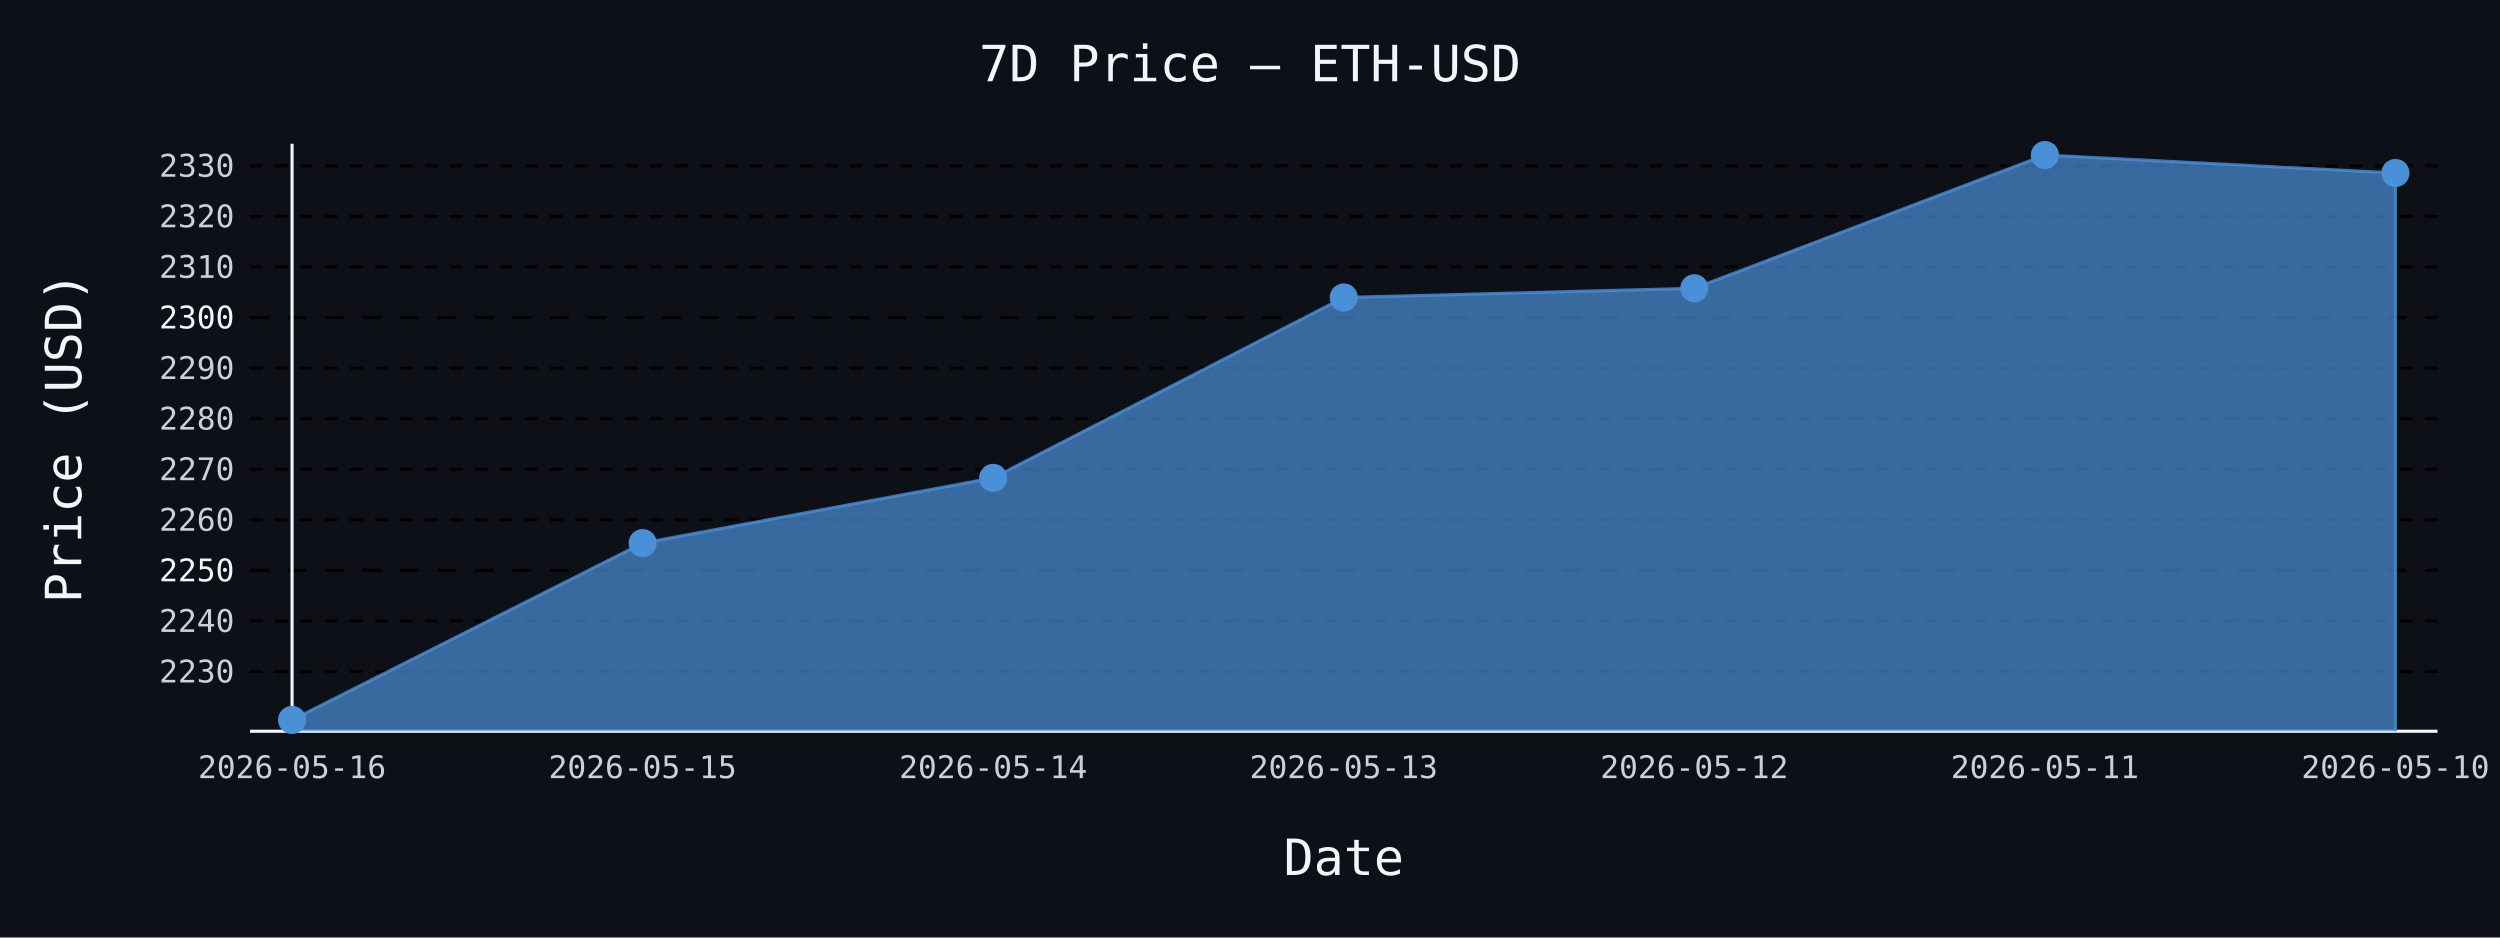
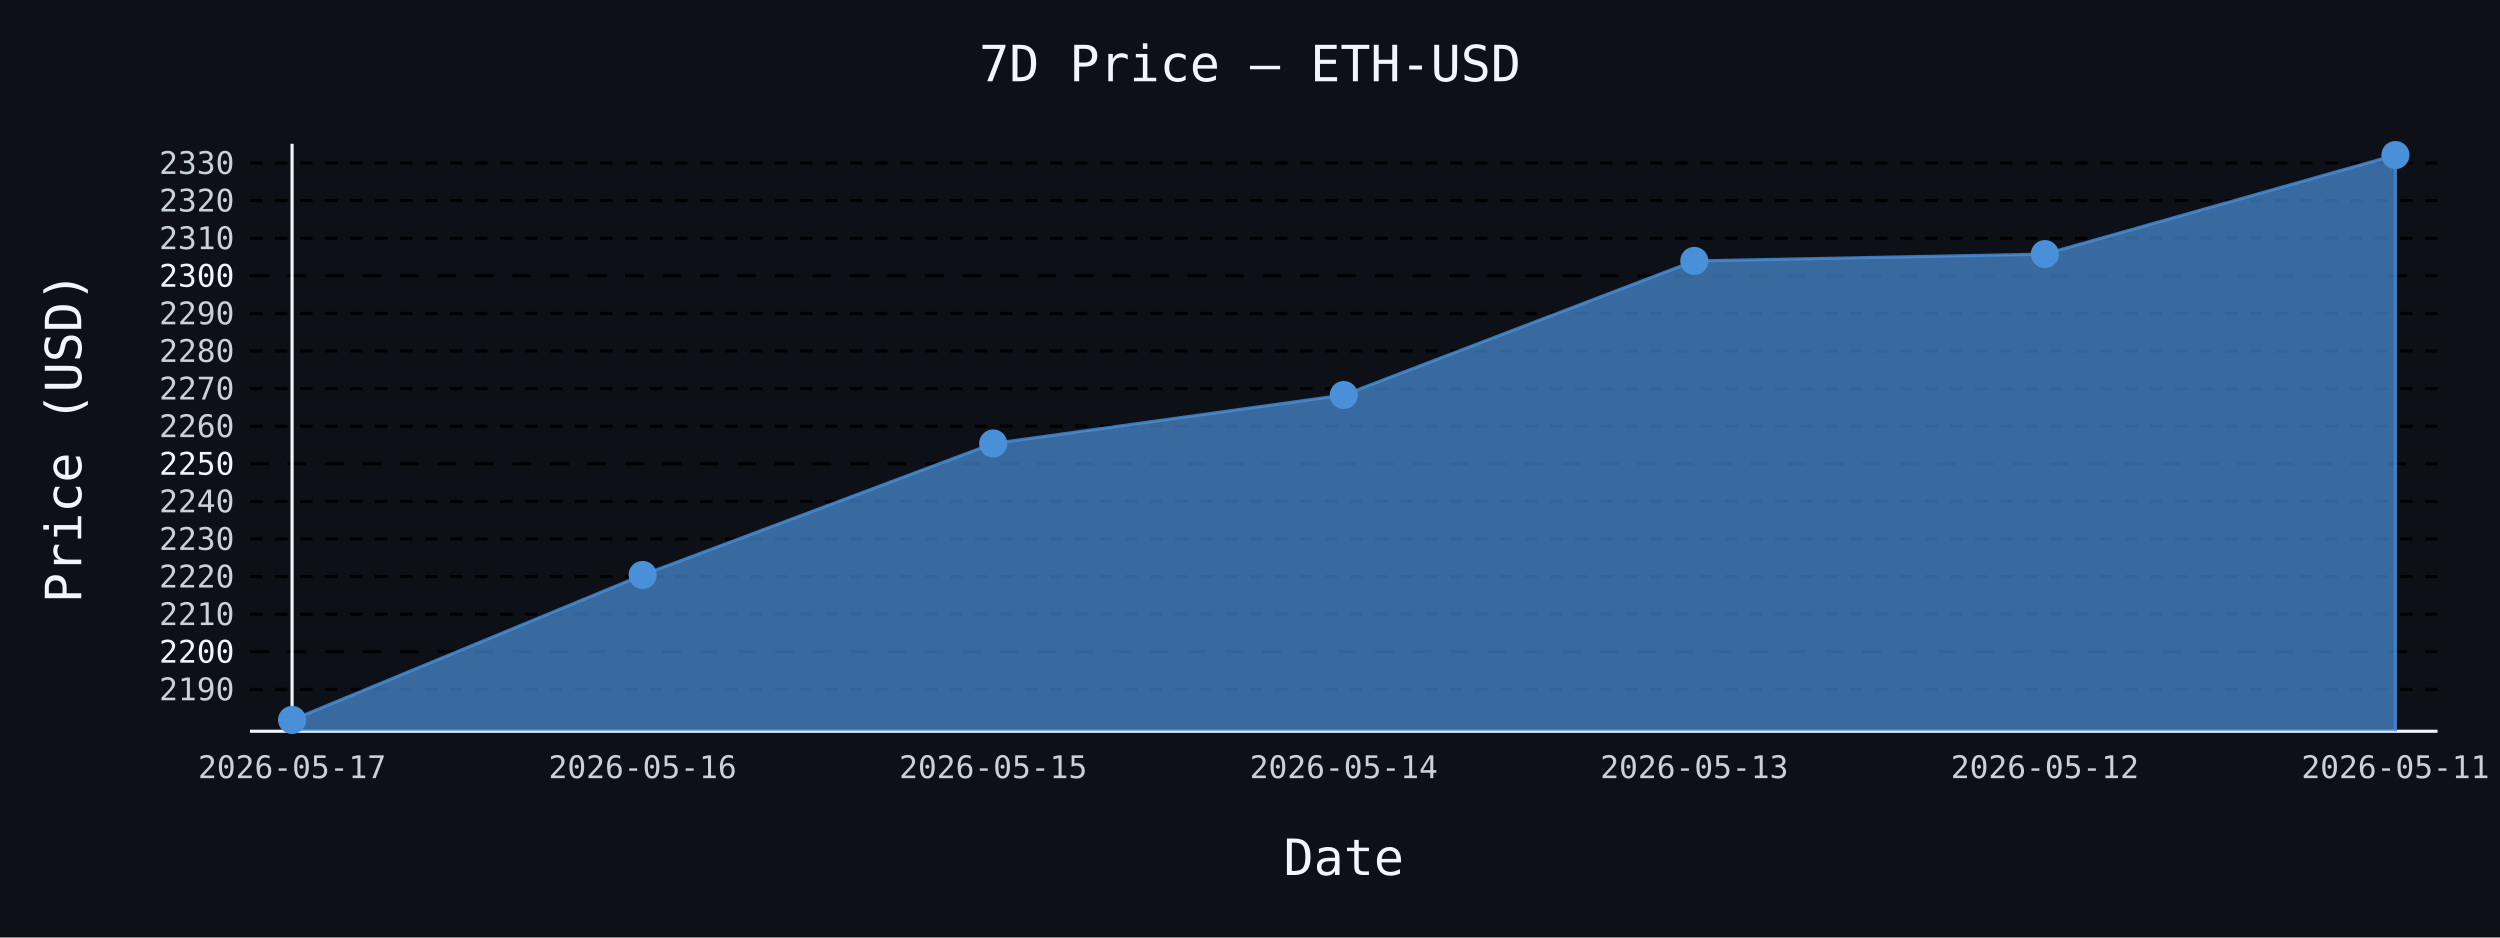
- <svg xmlns="http://www.w3.org/2000/svg" id="chart-7e4c751d-bada-42ae-9946-4330a8339874" class="pygal-chart" viewBox="0 0 800 300">
+ <svg xmlns="http://www.w3.org/2000/svg" id="chart-d9e9635b-77a2-4ca2-a69c-860c7e0adbfb" class="pygal-chart" viewBox="0 0 800 300">
  <defs>
-     <style type="text/css">#chart-7e4c751d-bada-42ae-9946-4330a8339874{-webkit-user-select:none;-webkit-font-smoothing:antialiased;font-family:monospace}#chart-7e4c751d-bada-42ae-9946-4330a8339874 .title{font-family:monospace;font-size:16px}#chart-7e4c751d-bada-42ae-9946-4330a8339874 .legends .legend text{font-family:monospace;font-size:14px}#chart-7e4c751d-bada-42ae-9946-4330a8339874 .axis text{font-family:monospace;font-size:10px}#chart-7e4c751d-bada-42ae-9946-4330a8339874 .axis text.major{font-family:monospace;font-size:10px}#chart-7e4c751d-bada-42ae-9946-4330a8339874 .text-overlay text.value{font-family:monospace;font-size:16px}#chart-7e4c751d-bada-42ae-9946-4330a8339874 .text-overlay text.label{font-family:monospace;font-size:10px}#chart-7e4c751d-bada-42ae-9946-4330a8339874 .tooltip{font-family:monospace;font-size:14px}#chart-7e4c751d-bada-42ae-9946-4330a8339874 text.no_data{font-family:monospace;font-size:64px}
- #chart-7e4c751d-bada-42ae-9946-4330a8339874{background-color:#0d1117}#chart-7e4c751d-bada-42ae-9946-4330a8339874 path,#chart-7e4c751d-bada-42ae-9946-4330a8339874 line,#chart-7e4c751d-bada-42ae-9946-4330a8339874 rect,#chart-7e4c751d-bada-42ae-9946-4330a8339874 circle{-webkit-transition:150ms;-moz-transition:150ms;transition:150ms}#chart-7e4c751d-bada-42ae-9946-4330a8339874 .graph &gt; .background{fill:#0d1117}#chart-7e4c751d-bada-42ae-9946-4330a8339874 .plot &gt; .background{fill:#0d1117}#chart-7e4c751d-bada-42ae-9946-4330a8339874 .graph{fill:#c9d1d9}#chart-7e4c751d-bada-42ae-9946-4330a8339874 text.no_data{fill:#f0f6fc}#chart-7e4c751d-bada-42ae-9946-4330a8339874 .title{fill:#f0f6fc}#chart-7e4c751d-bada-42ae-9946-4330a8339874 .legends .legend text{fill:#c9d1d9}#chart-7e4c751d-bada-42ae-9946-4330a8339874 .legends .legend:hover text{fill:#f0f6fc}#chart-7e4c751d-bada-42ae-9946-4330a8339874 .axis .line{stroke:#f0f6fc}#chart-7e4c751d-bada-42ae-9946-4330a8339874 .axis .guide.line{stroke:#8b949e}#chart-7e4c751d-bada-42ae-9946-4330a8339874 .axis .major.line{stroke:#c9d1d9}#chart-7e4c751d-bada-42ae-9946-4330a8339874 .axis text.major{fill:#f0f6fc}#chart-7e4c751d-bada-42ae-9946-4330a8339874 .axis.y .guides:hover .guide.line,#chart-7e4c751d-bada-42ae-9946-4330a8339874 .line-graph .axis.x .guides:hover .guide.line,#chart-7e4c751d-bada-42ae-9946-4330a8339874 .stackedline-graph .axis.x .guides:hover .guide.line,#chart-7e4c751d-bada-42ae-9946-4330a8339874 .xy-graph .axis.x .guides:hover .guide.line{stroke:#f0f6fc}#chart-7e4c751d-bada-42ae-9946-4330a8339874 .axis .guides:hover text{fill:#f0f6fc}#chart-7e4c751d-bada-42ae-9946-4330a8339874 .reactive{fill-opacity:.7;stroke-opacity:.8;stroke-width:1}#chart-7e4c751d-bada-42ae-9946-4330a8339874 .ci{stroke:#c9d1d9}#chart-7e4c751d-bada-42ae-9946-4330a8339874 .reactive.active,#chart-7e4c751d-bada-42ae-9946-4330a8339874 .active .reactive{fill-opacity:.8;stroke-opacity:.9;stroke-width:4}#chart-7e4c751d-bada-42ae-9946-4330a8339874 .ci .reactive.active{stroke-width:1.5}#chart-7e4c751d-bada-42ae-9946-4330a8339874 .series text{fill:#f0f6fc}#chart-7e4c751d-bada-42ae-9946-4330a8339874 .tooltip rect{fill:#0d1117;stroke:#f0f6fc;-webkit-transition:opacity 150ms;-moz-transition:opacity 150ms;transition:opacity 150ms}#chart-7e4c751d-bada-42ae-9946-4330a8339874 .tooltip .label{fill:#c9d1d9}#chart-7e4c751d-bada-42ae-9946-4330a8339874 .tooltip .label{fill:#c9d1d9}#chart-7e4c751d-bada-42ae-9946-4330a8339874 .tooltip .legend{font-size:.8em;fill:#8b949e}#chart-7e4c751d-bada-42ae-9946-4330a8339874 .tooltip .x_label{font-size:.6em;fill:#f0f6fc}#chart-7e4c751d-bada-42ae-9946-4330a8339874 .tooltip .xlink{font-size:.5em;text-decoration:underline}#chart-7e4c751d-bada-42ae-9946-4330a8339874 .tooltip .value{font-size:1.5em}#chart-7e4c751d-bada-42ae-9946-4330a8339874 .bound{font-size:.5em}#chart-7e4c751d-bada-42ae-9946-4330a8339874 .max-value{font-size:.75em;fill:#8b949e}#chart-7e4c751d-bada-42ae-9946-4330a8339874 .map-element{fill:#0d1117;stroke:#8b949e !important}#chart-7e4c751d-bada-42ae-9946-4330a8339874 .map-element .reactive{fill-opacity:inherit;stroke-opacity:inherit}#chart-7e4c751d-bada-42ae-9946-4330a8339874 .color-0,#chart-7e4c751d-bada-42ae-9946-4330a8339874 .color-0 a:visited{stroke:#4a90d9;fill:#4a90d9}#chart-7e4c751d-bada-42ae-9946-4330a8339874 .text-overlay .color-0 text{fill:black}
- #chart-7e4c751d-bada-42ae-9946-4330a8339874 text.no_data{text-anchor:middle}#chart-7e4c751d-bada-42ae-9946-4330a8339874 .guide.line{fill:none}#chart-7e4c751d-bada-42ae-9946-4330a8339874 .centered{text-anchor:middle}#chart-7e4c751d-bada-42ae-9946-4330a8339874 .title{text-anchor:middle}#chart-7e4c751d-bada-42ae-9946-4330a8339874 .legends .legend text{fill-opacity:1}#chart-7e4c751d-bada-42ae-9946-4330a8339874 .axis.x text{text-anchor:middle}#chart-7e4c751d-bada-42ae-9946-4330a8339874 .axis.x:not(.web) text[transform]{text-anchor:start}#chart-7e4c751d-bada-42ae-9946-4330a8339874 .axis.x:not(.web) text[transform].backwards{text-anchor:end}#chart-7e4c751d-bada-42ae-9946-4330a8339874 .axis.y text{text-anchor:end}#chart-7e4c751d-bada-42ae-9946-4330a8339874 .axis.y text[transform].backwards{text-anchor:start}#chart-7e4c751d-bada-42ae-9946-4330a8339874 .axis.y2 text{text-anchor:start}#chart-7e4c751d-bada-42ae-9946-4330a8339874 .axis.y2 text[transform].backwards{text-anchor:end}#chart-7e4c751d-bada-42ae-9946-4330a8339874 .axis .guide.line{stroke-dasharray:4,4;stroke:black}#chart-7e4c751d-bada-42ae-9946-4330a8339874 .axis .major.guide.line{stroke-dasharray:6,6;stroke:black}#chart-7e4c751d-bada-42ae-9946-4330a8339874 .horizontal .axis.y .guide.line,#chart-7e4c751d-bada-42ae-9946-4330a8339874 .horizontal .axis.y2 .guide.line,#chart-7e4c751d-bada-42ae-9946-4330a8339874 .vertical .axis.x .guide.line{opacity:0}#chart-7e4c751d-bada-42ae-9946-4330a8339874 .horizontal .axis.always_show .guide.line,#chart-7e4c751d-bada-42ae-9946-4330a8339874 .vertical .axis.always_show .guide.line{opacity:1 !important}#chart-7e4c751d-bada-42ae-9946-4330a8339874 .axis.y .guides:hover .guide.line,#chart-7e4c751d-bada-42ae-9946-4330a8339874 .axis.y2 .guides:hover .guide.line,#chart-7e4c751d-bada-42ae-9946-4330a8339874 .axis.x .guides:hover .guide.line{opacity:1}#chart-7e4c751d-bada-42ae-9946-4330a8339874 .axis .guides:hover text{opacity:1}#chart-7e4c751d-bada-42ae-9946-4330a8339874 .nofill{fill:none}#chart-7e4c751d-bada-42ae-9946-4330a8339874 .subtle-fill{fill-opacity:.2}#chart-7e4c751d-bada-42ae-9946-4330a8339874 .dot{stroke-width:1px;fill-opacity:1;stroke-opacity:1}#chart-7e4c751d-bada-42ae-9946-4330a8339874 .dot.active{stroke-width:5px}#chart-7e4c751d-bada-42ae-9946-4330a8339874 .dot.negative{fill:transparent}#chart-7e4c751d-bada-42ae-9946-4330a8339874 text,#chart-7e4c751d-bada-42ae-9946-4330a8339874 tspan{stroke:none !important}#chart-7e4c751d-bada-42ae-9946-4330a8339874 .series text.active{opacity:1}#chart-7e4c751d-bada-42ae-9946-4330a8339874 .tooltip rect{fill-opacity:.95;stroke-width:.5}#chart-7e4c751d-bada-42ae-9946-4330a8339874 .tooltip text{fill-opacity:1}#chart-7e4c751d-bada-42ae-9946-4330a8339874 .showable{visibility:hidden}#chart-7e4c751d-bada-42ae-9946-4330a8339874 .showable.shown{visibility:visible}#chart-7e4c751d-bada-42ae-9946-4330a8339874 .gauge-background{fill:rgba(229,229,229,1);stroke:none}#chart-7e4c751d-bada-42ae-9946-4330a8339874 .bg-lines{stroke:#0d1117;stroke-width:2px}</style>
+     <style type="text/css">#chart-d9e9635b-77a2-4ca2-a69c-860c7e0adbfb{-webkit-user-select:none;-webkit-font-smoothing:antialiased;font-family:monospace}#chart-d9e9635b-77a2-4ca2-a69c-860c7e0adbfb .title{font-family:monospace;font-size:16px}#chart-d9e9635b-77a2-4ca2-a69c-860c7e0adbfb .legends .legend text{font-family:monospace;font-size:14px}#chart-d9e9635b-77a2-4ca2-a69c-860c7e0adbfb .axis text{font-family:monospace;font-size:10px}#chart-d9e9635b-77a2-4ca2-a69c-860c7e0adbfb .axis text.major{font-family:monospace;font-size:10px}#chart-d9e9635b-77a2-4ca2-a69c-860c7e0adbfb .text-overlay text.value{font-family:monospace;font-size:16px}#chart-d9e9635b-77a2-4ca2-a69c-860c7e0adbfb .text-overlay text.label{font-family:monospace;font-size:10px}#chart-d9e9635b-77a2-4ca2-a69c-860c7e0adbfb .tooltip{font-family:monospace;font-size:14px}#chart-d9e9635b-77a2-4ca2-a69c-860c7e0adbfb text.no_data{font-family:monospace;font-size:64px}
+ #chart-d9e9635b-77a2-4ca2-a69c-860c7e0adbfb{background-color:#0d1117}#chart-d9e9635b-77a2-4ca2-a69c-860c7e0adbfb path,#chart-d9e9635b-77a2-4ca2-a69c-860c7e0adbfb line,#chart-d9e9635b-77a2-4ca2-a69c-860c7e0adbfb rect,#chart-d9e9635b-77a2-4ca2-a69c-860c7e0adbfb circle{-webkit-transition:150ms;-moz-transition:150ms;transition:150ms}#chart-d9e9635b-77a2-4ca2-a69c-860c7e0adbfb .graph &gt; .background{fill:#0d1117}#chart-d9e9635b-77a2-4ca2-a69c-860c7e0adbfb .plot &gt; .background{fill:#0d1117}#chart-d9e9635b-77a2-4ca2-a69c-860c7e0adbfb .graph{fill:#c9d1d9}#chart-d9e9635b-77a2-4ca2-a69c-860c7e0adbfb text.no_data{fill:#f0f6fc}#chart-d9e9635b-77a2-4ca2-a69c-860c7e0adbfb .title{fill:#f0f6fc}#chart-d9e9635b-77a2-4ca2-a69c-860c7e0adbfb .legends .legend text{fill:#c9d1d9}#chart-d9e9635b-77a2-4ca2-a69c-860c7e0adbfb .legends .legend:hover text{fill:#f0f6fc}#chart-d9e9635b-77a2-4ca2-a69c-860c7e0adbfb .axis .line{stroke:#f0f6fc}#chart-d9e9635b-77a2-4ca2-a69c-860c7e0adbfb .axis .guide.line{stroke:#8b949e}#chart-d9e9635b-77a2-4ca2-a69c-860c7e0adbfb .axis .major.line{stroke:#c9d1d9}#chart-d9e9635b-77a2-4ca2-a69c-860c7e0adbfb .axis text.major{fill:#f0f6fc}#chart-d9e9635b-77a2-4ca2-a69c-860c7e0adbfb .axis.y .guides:hover .guide.line,#chart-d9e9635b-77a2-4ca2-a69c-860c7e0adbfb .line-graph .axis.x .guides:hover .guide.line,#chart-d9e9635b-77a2-4ca2-a69c-860c7e0adbfb .stackedline-graph .axis.x .guides:hover .guide.line,#chart-d9e9635b-77a2-4ca2-a69c-860c7e0adbfb .xy-graph .axis.x .guides:hover .guide.line{stroke:#f0f6fc}#chart-d9e9635b-77a2-4ca2-a69c-860c7e0adbfb .axis .guides:hover text{fill:#f0f6fc}#chart-d9e9635b-77a2-4ca2-a69c-860c7e0adbfb .reactive{fill-opacity:.7;stroke-opacity:.8;stroke-width:1}#chart-d9e9635b-77a2-4ca2-a69c-860c7e0adbfb .ci{stroke:#c9d1d9}#chart-d9e9635b-77a2-4ca2-a69c-860c7e0adbfb .reactive.active,#chart-d9e9635b-77a2-4ca2-a69c-860c7e0adbfb .active .reactive{fill-opacity:.8;stroke-opacity:.9;stroke-width:4}#chart-d9e9635b-77a2-4ca2-a69c-860c7e0adbfb .ci .reactive.active{stroke-width:1.5}#chart-d9e9635b-77a2-4ca2-a69c-860c7e0adbfb .series text{fill:#f0f6fc}#chart-d9e9635b-77a2-4ca2-a69c-860c7e0adbfb .tooltip rect{fill:#0d1117;stroke:#f0f6fc;-webkit-transition:opacity 150ms;-moz-transition:opacity 150ms;transition:opacity 150ms}#chart-d9e9635b-77a2-4ca2-a69c-860c7e0adbfb .tooltip .label{fill:#c9d1d9}#chart-d9e9635b-77a2-4ca2-a69c-860c7e0adbfb .tooltip .label{fill:#c9d1d9}#chart-d9e9635b-77a2-4ca2-a69c-860c7e0adbfb .tooltip .legend{font-size:.8em;fill:#8b949e}#chart-d9e9635b-77a2-4ca2-a69c-860c7e0adbfb .tooltip .x_label{font-size:.6em;fill:#f0f6fc}#chart-d9e9635b-77a2-4ca2-a69c-860c7e0adbfb .tooltip .xlink{font-size:.5em;text-decoration:underline}#chart-d9e9635b-77a2-4ca2-a69c-860c7e0adbfb .tooltip .value{font-size:1.5em}#chart-d9e9635b-77a2-4ca2-a69c-860c7e0adbfb .bound{font-size:.5em}#chart-d9e9635b-77a2-4ca2-a69c-860c7e0adbfb .max-value{font-size:.75em;fill:#8b949e}#chart-d9e9635b-77a2-4ca2-a69c-860c7e0adbfb .map-element{fill:#0d1117;stroke:#8b949e !important}#chart-d9e9635b-77a2-4ca2-a69c-860c7e0adbfb .map-element .reactive{fill-opacity:inherit;stroke-opacity:inherit}#chart-d9e9635b-77a2-4ca2-a69c-860c7e0adbfb .color-0,#chart-d9e9635b-77a2-4ca2-a69c-860c7e0adbfb .color-0 a:visited{stroke:#4a90d9;fill:#4a90d9}#chart-d9e9635b-77a2-4ca2-a69c-860c7e0adbfb .text-overlay .color-0 text{fill:black}
+ #chart-d9e9635b-77a2-4ca2-a69c-860c7e0adbfb text.no_data{text-anchor:middle}#chart-d9e9635b-77a2-4ca2-a69c-860c7e0adbfb .guide.line{fill:none}#chart-d9e9635b-77a2-4ca2-a69c-860c7e0adbfb .centered{text-anchor:middle}#chart-d9e9635b-77a2-4ca2-a69c-860c7e0adbfb .title{text-anchor:middle}#chart-d9e9635b-77a2-4ca2-a69c-860c7e0adbfb .legends .legend text{fill-opacity:1}#chart-d9e9635b-77a2-4ca2-a69c-860c7e0adbfb .axis.x text{text-anchor:middle}#chart-d9e9635b-77a2-4ca2-a69c-860c7e0adbfb .axis.x:not(.web) text[transform]{text-anchor:start}#chart-d9e9635b-77a2-4ca2-a69c-860c7e0adbfb .axis.x:not(.web) text[transform].backwards{text-anchor:end}#chart-d9e9635b-77a2-4ca2-a69c-860c7e0adbfb .axis.y text{text-anchor:end}#chart-d9e9635b-77a2-4ca2-a69c-860c7e0adbfb .axis.y text[transform].backwards{text-anchor:start}#chart-d9e9635b-77a2-4ca2-a69c-860c7e0adbfb .axis.y2 text{text-anchor:start}#chart-d9e9635b-77a2-4ca2-a69c-860c7e0adbfb .axis.y2 text[transform].backwards{text-anchor:end}#chart-d9e9635b-77a2-4ca2-a69c-860c7e0adbfb .axis .guide.line{stroke-dasharray:4,4;stroke:black}#chart-d9e9635b-77a2-4ca2-a69c-860c7e0adbfb .axis .major.guide.line{stroke-dasharray:6,6;stroke:black}#chart-d9e9635b-77a2-4ca2-a69c-860c7e0adbfb .horizontal .axis.y .guide.line,#chart-d9e9635b-77a2-4ca2-a69c-860c7e0adbfb .horizontal .axis.y2 .guide.line,#chart-d9e9635b-77a2-4ca2-a69c-860c7e0adbfb .vertical .axis.x .guide.line{opacity:0}#chart-d9e9635b-77a2-4ca2-a69c-860c7e0adbfb .horizontal .axis.always_show .guide.line,#chart-d9e9635b-77a2-4ca2-a69c-860c7e0adbfb .vertical .axis.always_show .guide.line{opacity:1 !important}#chart-d9e9635b-77a2-4ca2-a69c-860c7e0adbfb .axis.y .guides:hover .guide.line,#chart-d9e9635b-77a2-4ca2-a69c-860c7e0adbfb .axis.y2 .guides:hover .guide.line,#chart-d9e9635b-77a2-4ca2-a69c-860c7e0adbfb .axis.x .guides:hover .guide.line{opacity:1}#chart-d9e9635b-77a2-4ca2-a69c-860c7e0adbfb .axis .guides:hover text{opacity:1}#chart-d9e9635b-77a2-4ca2-a69c-860c7e0adbfb .nofill{fill:none}#chart-d9e9635b-77a2-4ca2-a69c-860c7e0adbfb .subtle-fill{fill-opacity:.2}#chart-d9e9635b-77a2-4ca2-a69c-860c7e0adbfb .dot{stroke-width:1px;fill-opacity:1;stroke-opacity:1}#chart-d9e9635b-77a2-4ca2-a69c-860c7e0adbfb .dot.active{stroke-width:5px}#chart-d9e9635b-77a2-4ca2-a69c-860c7e0adbfb .dot.negative{fill:transparent}#chart-d9e9635b-77a2-4ca2-a69c-860c7e0adbfb text,#chart-d9e9635b-77a2-4ca2-a69c-860c7e0adbfb tspan{stroke:none !important}#chart-d9e9635b-77a2-4ca2-a69c-860c7e0adbfb .series text.active{opacity:1}#chart-d9e9635b-77a2-4ca2-a69c-860c7e0adbfb .tooltip rect{fill-opacity:.95;stroke-width:.5}#chart-d9e9635b-77a2-4ca2-a69c-860c7e0adbfb .tooltip text{fill-opacity:1}#chart-d9e9635b-77a2-4ca2-a69c-860c7e0adbfb .showable{visibility:hidden}#chart-d9e9635b-77a2-4ca2-a69c-860c7e0adbfb .showable.shown{visibility:visible}#chart-d9e9635b-77a2-4ca2-a69c-860c7e0adbfb .gauge-background{fill:rgba(229,229,229,1);stroke:none}#chart-d9e9635b-77a2-4ca2-a69c-860c7e0adbfb .bg-lines{stroke:#0d1117;stroke-width:2px}</style>
  </defs>
  <g class="graph line-graph vertical">
    <rect x="0" y="0" width="800" height="300" class="background" />
    <g transform="translate(80, 46)" class="plot">
      <rect x="0" y="0" width="700.0" height="188" class="background" />
      <g class="axis y always_show">
        <path d="M0 188 h700" class="line" />
        <g class="guides">
-           <path d="M0 168.896 h700" class="guide line" />
-           <text x="-5" y="172.396" class="">2230</text>
+           <path d="M0 174.592 h700" class="guide line" />
+           <text x="-5" y="178.092" class="">2190</text>
        </g>
        <g class="guides">
-           <path d="M0 152.711 h700" class="guide line" />
-           <text x="-5" y="156.211" class="">2240</text>
+           <path d="M0 162.561 h700" class="major guide line" />
+           <text x="-5" y="166.061" class="major">2200</text>
        </g>
        <g class="guides">
-           <path d="M0 136.526 h700" class="major guide line" />
-           <text x="-5" y="140.026" class="major">2250</text>
+           <path d="M0 150.531 h700" class="guide line" />
+           <text x="-5" y="154.031" class="">2210</text>
        </g>
        <g class="guides">
-           <path d="M0 120.341 h700" class="guide line" />
-           <text x="-5" y="123.841" class="">2260</text>
+           <path d="M0 138.501 h700" class="guide line" />
+           <text x="-5" y="142.001" class="">2220</text>
        </g>
        <g class="guides">
-           <path d="M0 104.156 h700" class="guide line" />
-           <text x="-5" y="107.656" class="">2270</text>
+           <path d="M0 126.47 h700" class="guide line" />
+           <text x="-5" y="129.97" class="">2230</text>
        </g>
        <g class="guides">
-           <path d="M0 87.971 h700" class="guide line" />
-           <text x="-5" y="91.471" class="">2280</text>
+           <path d="M0 114.44 h700" class="guide line" />
+           <text x="-5" y="117.94" class="">2240</text>
        </g>
        <g class="guides">
-           <path d="M0 71.786 h700" class="guide line" />
-           <text x="-5" y="75.286" class="">2290</text>
+           <path d="M0 102.409 h700" class="major guide line" />
+           <text x="-5" y="105.909" class="major">2250</text>
        </g>
        <g class="guides">
-           <path d="M0 55.601 h700" class="major guide line" />
-           <text x="-5" y="59.101" class="major">2300</text>
+           <path d="M0 90.379 h700" class="guide line" />
+           <text x="-5" y="93.879" class="">2260</text>
        </g>
        <g class="guides">
-           <path d="M0 39.416 h700" class="guide line" />
-           <text x="-5" y="42.916" class="">2310</text>
+           <path d="M0 78.348 h700" class="guide line" />
+           <text x="-5" y="81.848" class="">2270</text>
        </g>
        <g class="guides">
-           <path d="M0 23.231 h700" class="guide line" />
-           <text x="-5" y="26.731" class="">2320</text>
+           <path d="M0 66.318 h700" class="guide line" />
+           <text x="-5" y="69.818" class="">2280</text>
        </g>
        <g class="guides">
-           <path d="M0 7.047 h700" class="guide line" />
-           <text x="-5" y="10.547" class="">2330</text>
+           <path d="M0 54.288 h700" class="guide line" />
+           <text x="-5" y="57.788" class="">2290</text>
+         </g>
+         <g class="guides">
+           <path d="M0 42.257 h700" class="major guide line" />
+           <text x="-5" y="45.757" class="major">2300</text>
+         </g>
+         <g class="guides">
+           <path d="M0 30.227 h700" class="guide line" />
+           <text x="-5" y="33.727" class="">2310</text>
+         </g>
+         <g class="guides">
+           <path d="M0 18.196 h700" class="guide line" />
+           <text x="-5" y="21.696" class="">2320</text>
+         </g>
+         <g class="guides">
+           <path d="M0 6.166 h700" class="guide line" />
+           <text x="-5" y="9.666" class="">2330</text>
        </g>
      </g>
      <g class="axis x">
        <g class="guides">
          <path d="M13.462 0 v188" class="line" />
-           <text x="13.462" y="203.0" class="">2026-05-16</text>
+           <text x="13.462" y="203.0" class="">2026-05-17</text>
        </g>
        <g class="guides">
          <path d="M125.641 0 v188" class="guide line" />
-           <text x="125.641" y="203.0" class="">2026-05-15</text>
+           <text x="125.641" y="203.0" class="">2026-05-16</text>
        </g>
        <g class="guides">
          <path d="M237.821 0 v188" class="guide line" />
-           <text x="237.821" y="203.0" class="">2026-05-14</text>
+           <text x="237.821" y="203.0" class="">2026-05-15</text>
        </g>
        <g class="guides">
          <path d="M350 0 v188" class="guide line" />
-           <text x="350.0" y="203.0" class="">2026-05-13</text>
+           <text x="350.0" y="203.0" class="">2026-05-14</text>
        </g>
        <g class="guides">
          <path d="M462.179 0 v188" class="guide line" />
-           <text x="462.179" y="203.0" class="">2026-05-12</text>
+           <text x="462.179" y="203.0" class="">2026-05-13</text>
        </g>
        <g class="guides">
          <path d="M574.359 0 v188" class="guide line" />
-           <text x="574.359" y="203.0" class="">2026-05-11</text>
+           <text x="574.359" y="203.0" class="">2026-05-12</text>
        </g>
        <g class="guides">
          <path d="M686.538 0 v188" class="guide line" />
-           <text x="686.538" y="203.0" class="">2026-05-10</text>
+           <text x="686.538" y="203.0" class="">2026-05-11</text>
        </g>
      </g>
      <g class="series serie-0 color-0">
-         <path d="M13.462 188 L13.462 184.385 125.641 127.786 237.821 106.924 350 49.192 462.179 46.246 574.359 3.615 686.538 9.361 686.538 188" class="line reactive" />
+         <path d="M13.462 188 L13.462 184.385 125.641 137.983 237.821 95.913 350 80.406 462.179 37.493 574.359 35.304 686.538 3.615 686.538 188" class="line reactive" />
      </g>
    </g>
    <g class="titles">
      <text x="400.0" y="26" class="title plot_title">7D Price — ETH-USD</text>
      <text x="430.0" y="280" class="title">Date</text>
      <text x="0" y="166.0" class="title" transform="rotate(-90 0 140)">Price (USD)</text>
    </g>
    <g transform="translate(80, 46)" class="plot overlay">
      <g class="series serie-0 color-0">
        <g class="dots">
          <circle cx="13.462" cy="184.385" r="4" class="dot reactive tooltip-trigger" />
        </g>
        <g class="dots">
-           <circle cx="125.641" cy="127.786" r="4" class="dot reactive tooltip-trigger" />
+           <circle cx="125.641" cy="137.983" r="4" class="dot reactive tooltip-trigger" />
        </g>
        <g class="dots">
-           <circle cx="237.821" cy="106.924" r="4" class="dot reactive tooltip-trigger" />
+           <circle cx="237.821" cy="95.913" r="4" class="dot reactive tooltip-trigger" />
        </g>
        <g class="dots">
-           <circle cx="350.0" cy="49.192" r="4" class="dot reactive tooltip-trigger" />
+           <circle cx="350.0" cy="80.406" r="4" class="dot reactive tooltip-trigger" />
        </g>
        <g class="dots">
-           <circle cx="462.179" cy="46.246" r="4" class="dot reactive tooltip-trigger" />
+           <circle cx="462.179" cy="37.493" r="4" class="dot reactive tooltip-trigger" />
        </g>
        <g class="dots">
-           <circle cx="574.359" cy="3.615" r="4" class="dot reactive tooltip-trigger" />
+           <circle cx="574.359" cy="35.304" r="4" class="dot reactive tooltip-trigger" />
        </g>
        <g class="dots">
-           <circle cx="686.538" cy="9.361" r="4" class="dot reactive tooltip-trigger" />
+           <circle cx="686.538" cy="3.615" r="4" class="dot reactive tooltip-trigger" />
        </g>
      </g>
    </g>
    <g transform="translate(80, 46)" class="plot text-overlay">
      <g class="series serie-0 color-0" />
    </g>
    <g transform="translate(80, 46)" class="plot tooltip-overlay">
      <g transform="translate(0 0)" style="opacity: 0" class="tooltip">
        <rect rx="0" ry="0" width="0" height="0" class="tooltip-box" />
        <g class="text" />
      </g>
    </g>
  </g>
</svg>
